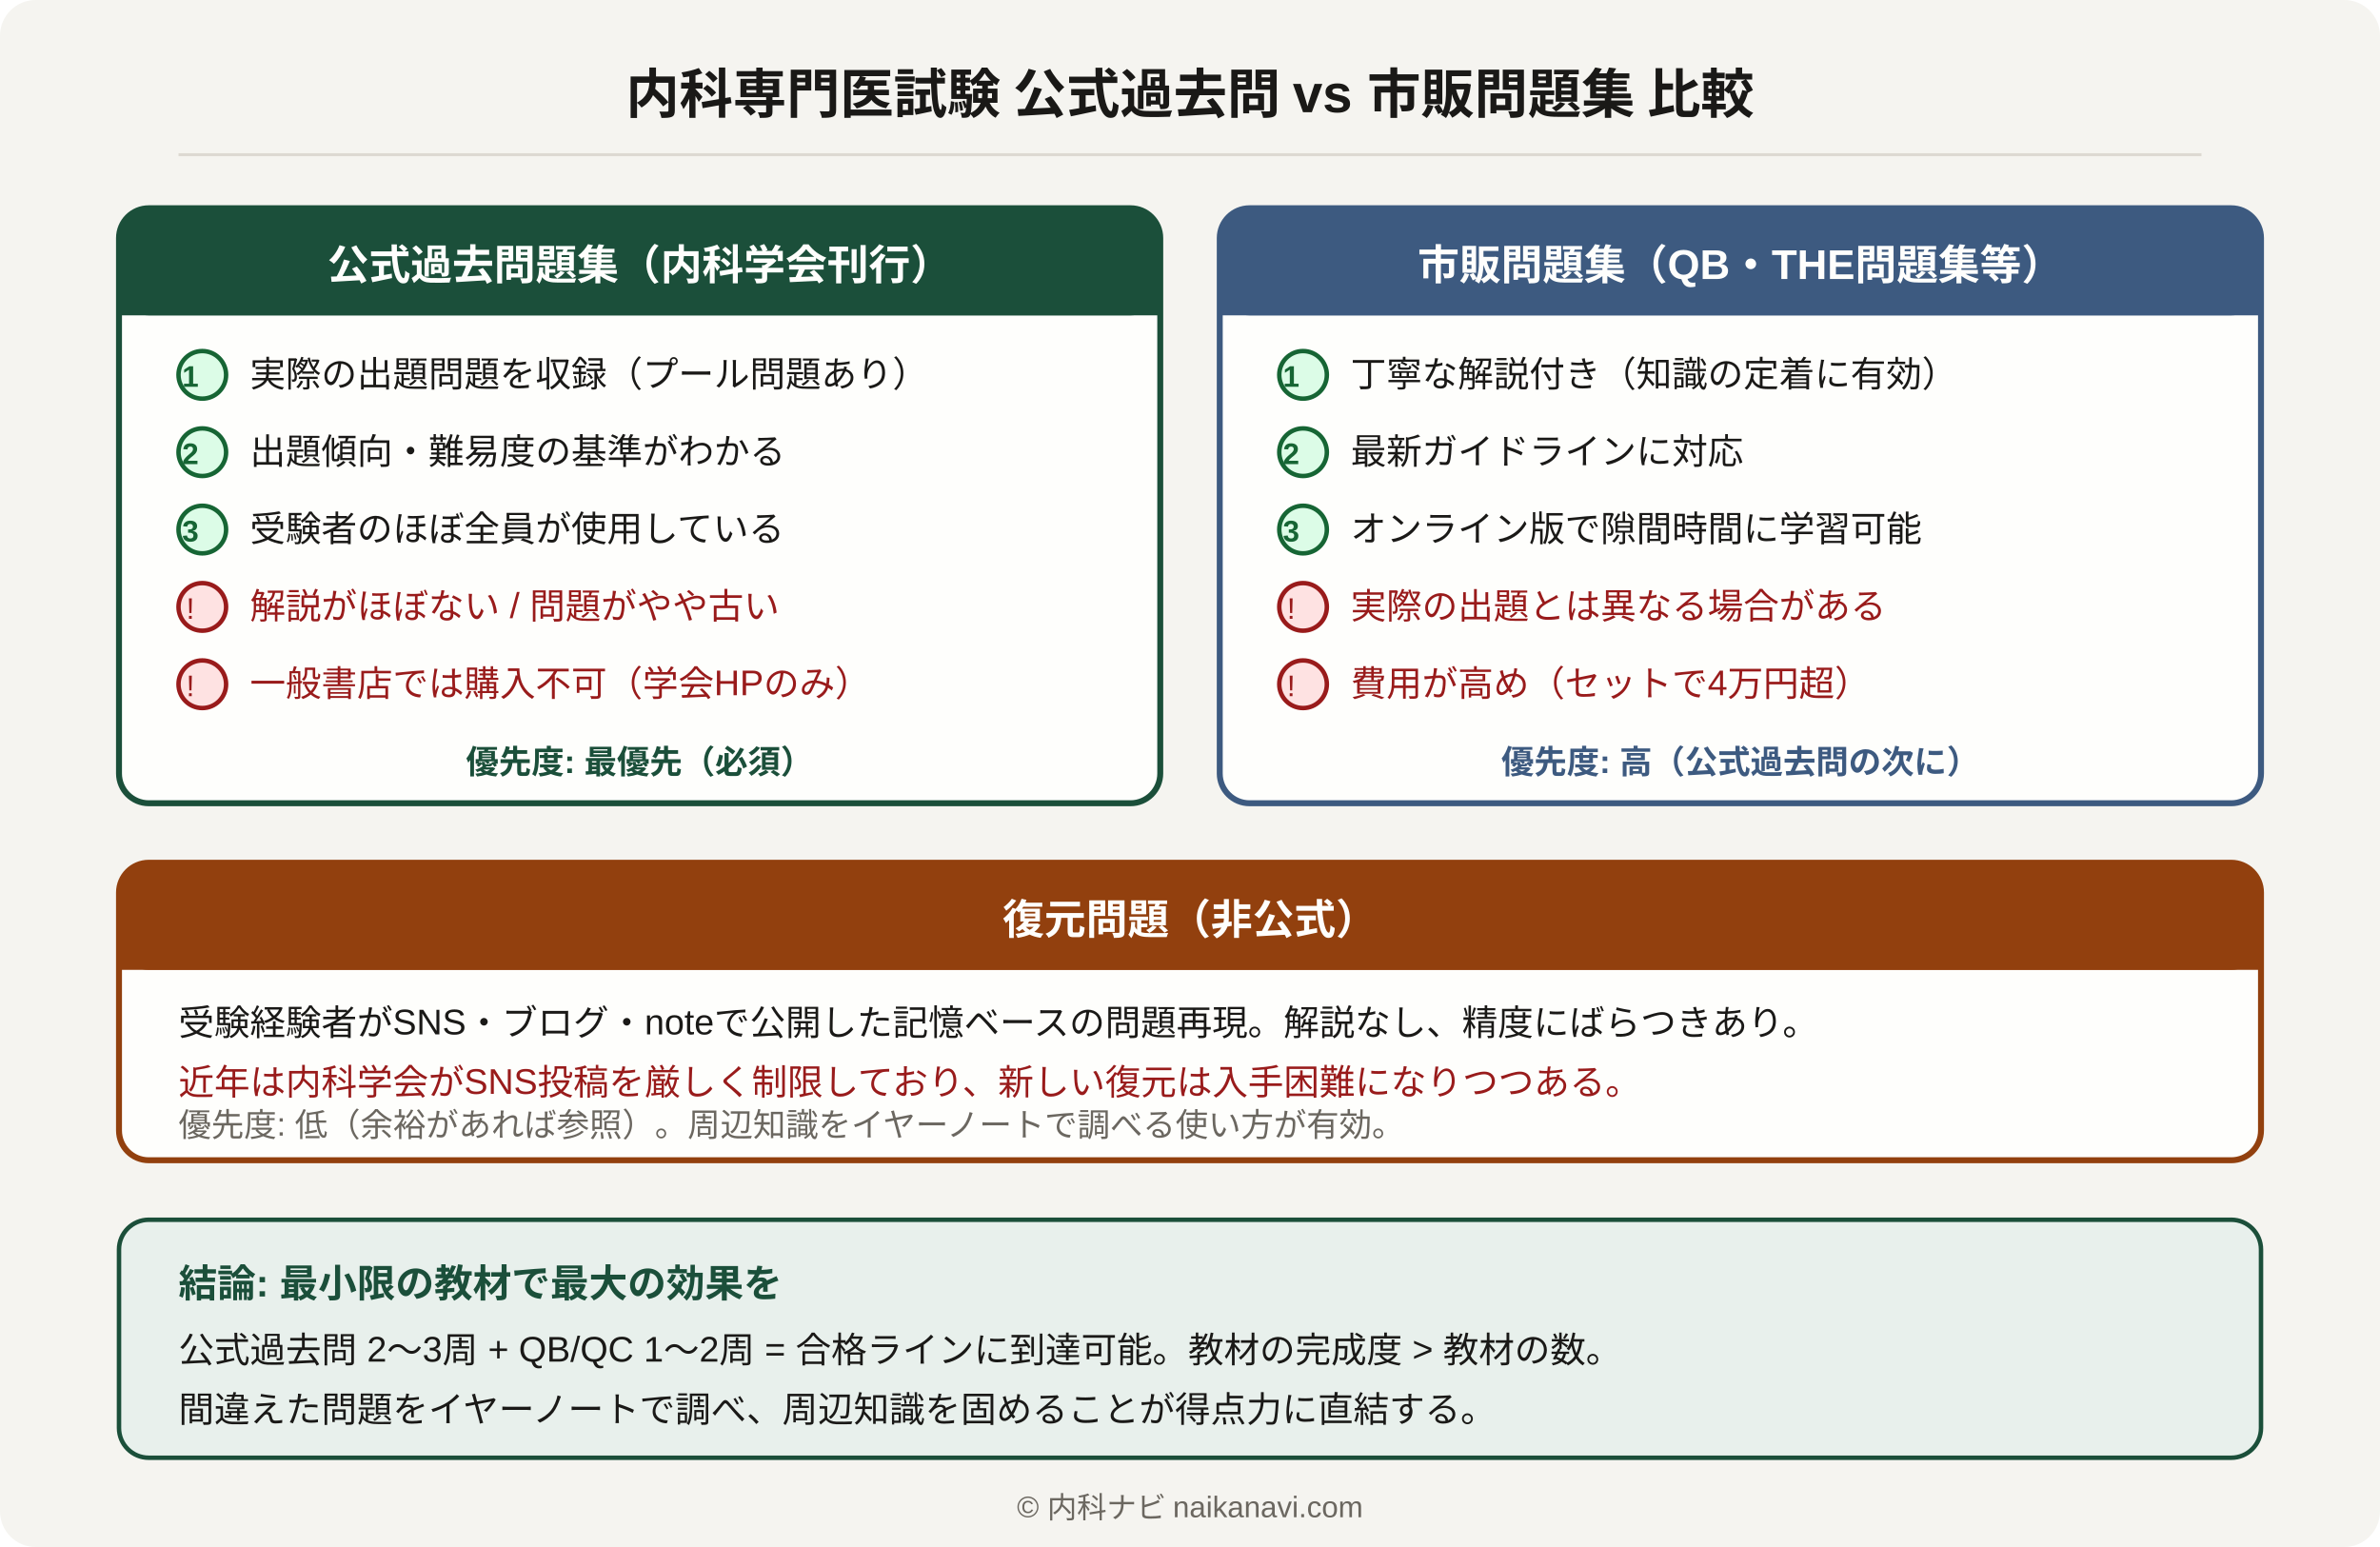
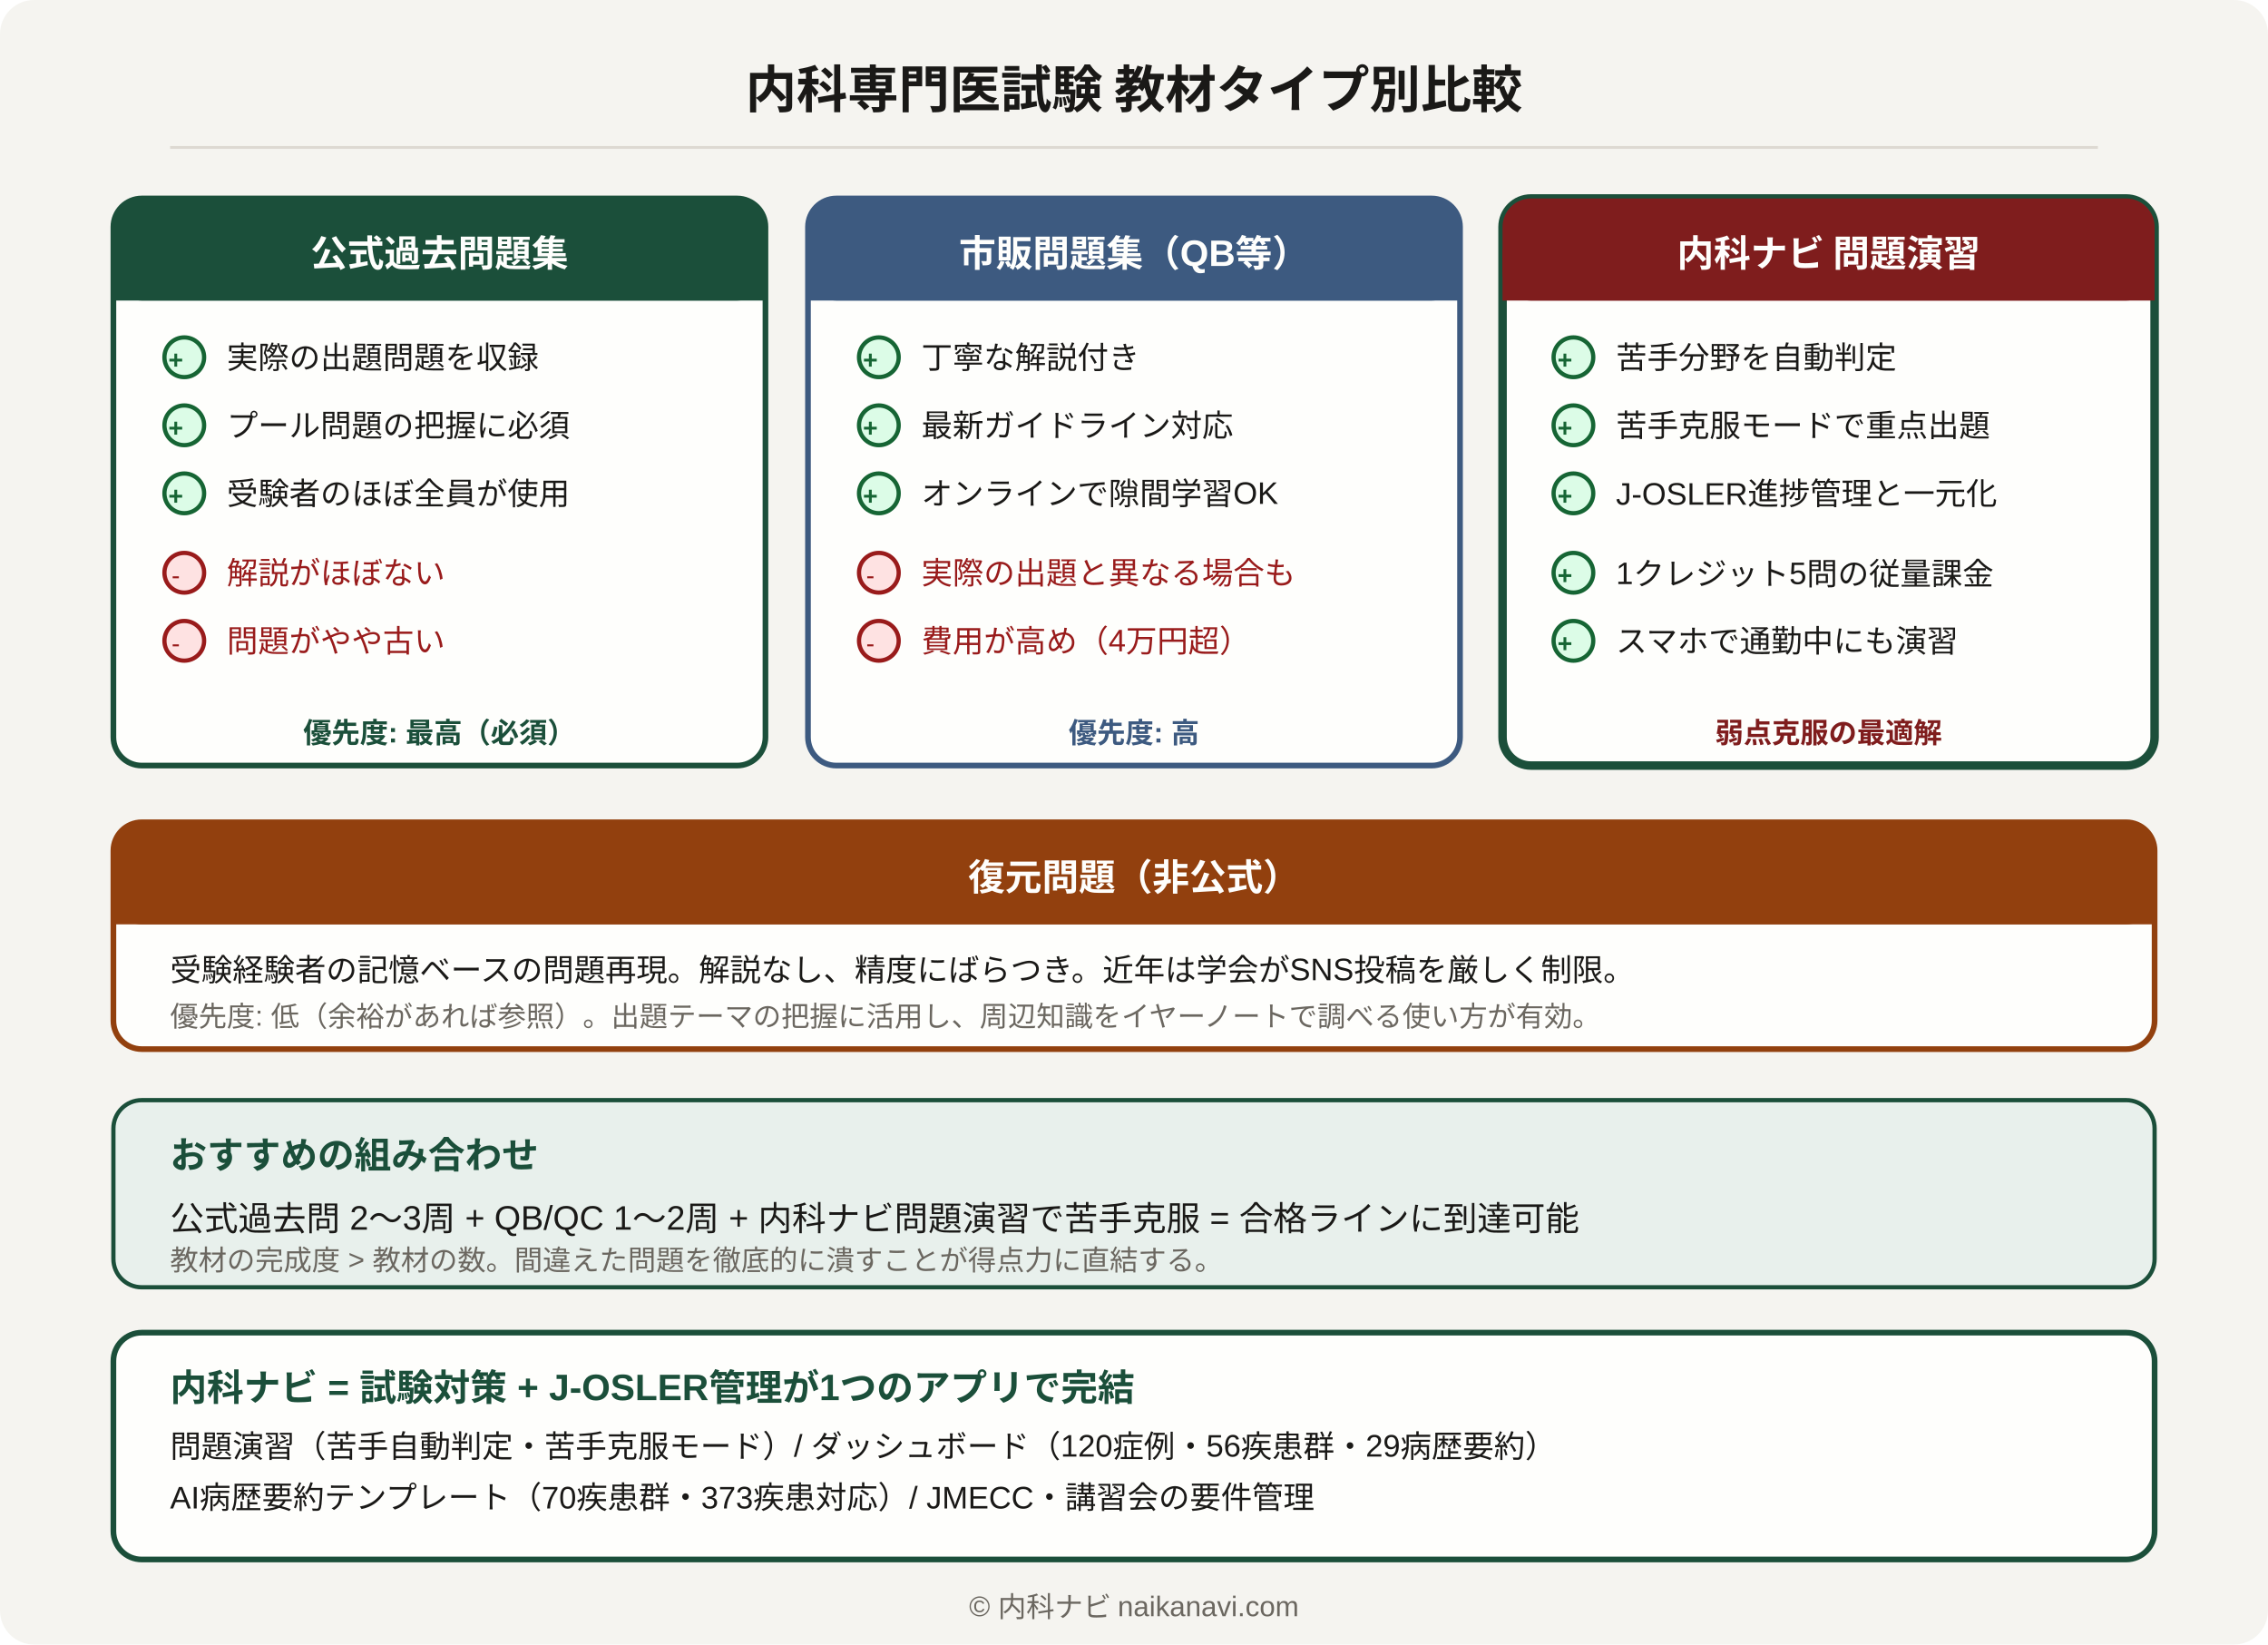
- <svg xmlns="http://www.w3.org/2000/svg" viewBox="0 0 800 520" font-family="'Helvetica Neue', Arial, sans-serif">
-   <rect width="800" height="520" fill="#F5F4F0" rx="12" />
-   <text x="400" y="38" text-anchor="middle" font-size="18" font-weight="bold" fill="#1A1917">内科専門医試験 公式過去問 vs 市販問題集 比較</text>
+ <svg xmlns="http://www.w3.org/2000/svg" viewBox="0 0 800 580" font-family="'Helvetica Neue', Arial, sans-serif">
+   <rect width="800" height="580" fill="#F5F4F0" rx="12" />
+   <text x="400" y="38" text-anchor="middle" font-size="18" font-weight="bold" fill="#1A1917">内科専門医試験 教材タイプ別比較</text>
  <line x1="60" y1="52" x2="740" y2="52" stroke="#DDD9D2" stroke-width="1" />
-   <rect x="40" y="70" width="350" height="200" rx="10" fill="#FEFEFC" stroke="#1B4F3A" stroke-width="2" />
-   <rect x="40" y="70" width="350" height="36" rx="10" fill="#1B4F3A" />
-   <rect x="40" y="88" width="350" height="18" fill="#1B4F3A" />
-   <text x="215" y="94" text-anchor="middle" font-size="14" font-weight="bold" fill="#FEFEFC">公式過去問題集（内科学会刊行）</text>
-   <circle cx="68" cy="126" r="8" fill="#DCFCE7" stroke="#166534" stroke-width="1.5" />
-   <text x="64" y="130" text-anchor="middle" font-size="10" fill="#166534" font-weight="bold">1</text>
-   <text x="84" y="130" font-size="12" fill="#1A1917">実際の出題問題を収録（プール問題あり）</text>
-   <circle cx="68" cy="152" r="8" fill="#DCFCE7" stroke="#166534" stroke-width="1.5" />
-   <text x="64" y="156" text-anchor="middle" font-size="10" fill="#166534" font-weight="bold">2</text>
-   <text x="84" y="156" font-size="12" fill="#1A1917">出題傾向・難易度の基準がわかる</text>
-   <circle cx="68" cy="178" r="8" fill="#DCFCE7" stroke="#166534" stroke-width="1.5" />
-   <text x="64" y="182" text-anchor="middle" font-size="10" fill="#166534" font-weight="bold">3</text>
-   <text x="84" y="182" font-size="12" fill="#1A1917">受験者のほぼ全員が使用している</text>
-   <circle cx="68" cy="204" r="8" fill="#FEE2E2" stroke="#991B1B" stroke-width="1.5" />
-   <text x="64" y="208" text-anchor="middle" font-size="10" fill="#991B1B">!</text>
-   <text x="84" y="208" font-size="12" fill="#991B1B">解説がほぼない / 問題がやや古い</text>
-   <circle cx="68" cy="230" r="8" fill="#FEE2E2" stroke="#991B1B" stroke-width="1.5" />
-   <text x="64" y="234" text-anchor="middle" font-size="10" fill="#991B1B">!</text>
-   <text x="84" y="234" font-size="12" fill="#991B1B">一般書店では購入不可（学会HPのみ）</text>
-   <text x="215" y="260" text-anchor="middle" font-size="11" fill="#1B4F3A" font-weight="bold">優先度: 最優先（必須）</text>
-   <rect x="410" y="70" width="350" height="200" rx="10" fill="#FEFEFC" stroke="#3D5A80" stroke-width="2" />
-   <rect x="410" y="70" width="350" height="36" rx="10" fill="#3D5A80" />
-   <rect x="410" y="88" width="350" height="18" fill="#3D5A80" />
-   <text x="585" y="94" text-anchor="middle" font-size="14" font-weight="bold" fill="#FEFEFC">市販問題集（QB・THE問題集等）</text>
-   <circle cx="438" cy="126" r="8" fill="#DCFCE7" stroke="#166534" stroke-width="1.5" />
-   <text x="434" y="130" text-anchor="middle" font-size="10" fill="#166534" font-weight="bold">1</text>
-   <text x="454" y="130" font-size="12" fill="#1A1917">丁寧な解説付き（知識の定着に有効）</text>
-   <circle cx="438" cy="152" r="8" fill="#DCFCE7" stroke="#166534" stroke-width="1.5" />
-   <text x="434" y="156" text-anchor="middle" font-size="10" fill="#166534" font-weight="bold">2</text>
-   <text x="454" y="156" font-size="12" fill="#1A1917">最新ガイドラインに対応</text>
-   <circle cx="438" cy="178" r="8" fill="#DCFCE7" stroke="#166534" stroke-width="1.5" />
-   <text x="434" y="182" text-anchor="middle" font-size="10" fill="#166534" font-weight="bold">3</text>
-   <text x="454" y="182" font-size="12" fill="#1A1917">オンライン版で隙間時間に学習可能</text>
-   <circle cx="438" cy="204" r="8" fill="#FEE2E2" stroke="#991B1B" stroke-width="1.5" />
-   <text x="434" y="208" text-anchor="middle" font-size="10" fill="#991B1B">!</text>
-   <text x="454" y="208" font-size="12" fill="#991B1B">実際の出題とは異なる場合がある</text>
-   <circle cx="438" cy="230" r="8" fill="#FEE2E2" stroke="#991B1B" stroke-width="1.5" />
-   <text x="434" y="234" text-anchor="middle" font-size="10" fill="#991B1B">!</text>
-   <text x="454" y="234" font-size="12" fill="#991B1B">費用が高め（セットで4万円超）</text>
-   <text x="585" y="260" text-anchor="middle" font-size="11" fill="#3D5A80" font-weight="bold">優先度: 高（公式過去問の次に）</text>
-   <rect x="40" y="290" width="720" height="100" rx="10" fill="#FEFEFC" stroke="#92400E" stroke-width="2" />
+   <rect x="40" y="70" width="230" height="200" rx="10" fill="#FEFEFC" stroke="#1B4F3A" stroke-width="2" />
+   <rect x="40" y="70" width="230" height="36" rx="10" fill="#1B4F3A" />
+   <rect x="40" y="88" width="230" height="18" fill="#1B4F3A" />
+   <text x="155" y="94" text-anchor="middle" font-size="13" font-weight="bold" fill="#FEFEFC">公式過去問題集</text>
+   <circle cx="65" cy="126" r="7" fill="#DCFCE7" stroke="#166534" stroke-width="1.5" />
+   <text x="62" y="130" text-anchor="middle" font-size="9" fill="#166534" font-weight="bold">+</text>
+   <text x="80" y="130" font-size="11" fill="#1A1917">実際の出題問題を収録</text>
+   <circle cx="65" cy="150" r="7" fill="#DCFCE7" stroke="#166534" stroke-width="1.5" />
+   <text x="62" y="154" text-anchor="middle" font-size="9" fill="#166534" font-weight="bold">+</text>
+   <text x="80" y="154" font-size="11" fill="#1A1917">プール問題の把握に必須</text>
+   <circle cx="65" cy="174" r="7" fill="#DCFCE7" stroke="#166534" stroke-width="1.5" />
+   <text x="62" y="178" text-anchor="middle" font-size="9" fill="#166534" font-weight="bold">+</text>
+   <text x="80" y="178" font-size="11" fill="#1A1917">受験者のほぼ全員が使用</text>
+   <circle cx="65" cy="202" r="7" fill="#FEE2E2" stroke="#991B1B" stroke-width="1.5" />
+   <text x="62" y="206" text-anchor="middle" font-size="9" fill="#991B1B">-</text>
+   <text x="80" y="206" font-size="11" fill="#991B1B">解説がほぼない</text>
+   <circle cx="65" cy="226" r="7" fill="#FEE2E2" stroke="#991B1B" stroke-width="1.5" />
+   <text x="62" y="230" text-anchor="middle" font-size="9" fill="#991B1B">-</text>
+   <text x="80" y="230" font-size="11" fill="#991B1B">問題がやや古い</text>
+   <text x="155" y="262" text-anchor="middle" font-size="10" fill="#1B4F3A" font-weight="bold">優先度: 最高（必須）</text>
+   <rect x="285" y="70" width="230" height="200" rx="10" fill="#FEFEFC" stroke="#3D5A80" stroke-width="2" />
+   <rect x="285" y="70" width="230" height="36" rx="10" fill="#3D5A80" />
+   <rect x="285" y="88" width="230" height="18" fill="#3D5A80" />
+   <text x="400" y="94" text-anchor="middle" font-size="13" font-weight="bold" fill="#FEFEFC">市販問題集（QB等）</text>
+   <circle cx="310" cy="126" r="7" fill="#DCFCE7" stroke="#166534" stroke-width="1.5" />
+   <text x="307" y="130" text-anchor="middle" font-size="9" fill="#166534" font-weight="bold">+</text>
+   <text x="325" y="130" font-size="11" fill="#1A1917">丁寧な解説付き</text>
+   <circle cx="310" cy="150" r="7" fill="#DCFCE7" stroke="#166534" stroke-width="1.5" />
+   <text x="307" y="154" text-anchor="middle" font-size="9" fill="#166534" font-weight="bold">+</text>
+   <text x="325" y="154" font-size="11" fill="#1A1917">最新ガイドライン対応</text>
+   <circle cx="310" cy="174" r="7" fill="#DCFCE7" stroke="#166534" stroke-width="1.5" />
+   <text x="307" y="178" text-anchor="middle" font-size="9" fill="#166534" font-weight="bold">+</text>
+   <text x="325" y="178" font-size="11" fill="#1A1917">オンラインで隙間学習OK</text>
+   <circle cx="310" cy="202" r="7" fill="#FEE2E2" stroke="#991B1B" stroke-width="1.5" />
+   <text x="307" y="206" text-anchor="middle" font-size="9" fill="#991B1B">-</text>
+   <text x="325" y="206" font-size="11" fill="#991B1B">実際の出題と異なる場合も</text>
+   <circle cx="310" cy="226" r="7" fill="#FEE2E2" stroke="#991B1B" stroke-width="1.5" />
+   <text x="307" y="230" text-anchor="middle" font-size="9" fill="#991B1B">-</text>
+   <text x="325" y="230" font-size="11" fill="#991B1B">費用が高め（4万円超）</text>
+   <text x="400" y="262" text-anchor="middle" font-size="10" fill="#3D5A80" font-weight="bold">優先度: 高</text>
+   <rect x="530" y="70" width="230" height="200" rx="10" fill="#FEFEFC" stroke="#1B4F3A" stroke-width="3" />
+   <rect x="530" y="70" width="230" height="36" rx="10" fill="#7F1D1D" />
+   <rect x="530" y="88" width="230" height="18" fill="#7F1D1D" />
+   <text x="645" y="94" text-anchor="middle" font-size="13" font-weight="bold" fill="#FEFEFC">内科ナビ 問題演習</text>
+   <circle cx="555" cy="126" r="7" fill="#DCFCE7" stroke="#166534" stroke-width="1.5" />
+   <text x="552" y="130" text-anchor="middle" font-size="9" fill="#166534" font-weight="bold">+</text>
+   <text x="570" y="130" font-size="11" fill="#1A1917">苦手分野を自動判定</text>
+   <circle cx="555" cy="150" r="7" fill="#DCFCE7" stroke="#166534" stroke-width="1.5" />
+   <text x="552" y="154" text-anchor="middle" font-size="9" fill="#166534" font-weight="bold">+</text>
+   <text x="570" y="154" font-size="11" fill="#1A1917">苦手克服モードで重点出題</text>
+   <circle cx="555" cy="174" r="7" fill="#DCFCE7" stroke="#166534" stroke-width="1.5" />
+   <text x="552" y="178" text-anchor="middle" font-size="9" fill="#166534" font-weight="bold">+</text>
+   <text x="570" y="178" font-size="11" fill="#1A1917">J-OSLER進捗管理と一元化</text>
+   <circle cx="555" cy="202" r="7" fill="#DCFCE7" stroke="#166534" stroke-width="1.5" />
+   <text x="552" y="206" text-anchor="middle" font-size="9" fill="#166534" font-weight="bold">+</text>
+   <text x="570" y="206" font-size="11" fill="#1A1917">1クレジット5問の従量課金</text>
+   <circle cx="555" cy="226" r="7" fill="#DCFCE7" stroke="#166534" stroke-width="1.5" />
+   <text x="552" y="230" text-anchor="middle" font-size="9" fill="#166534" font-weight="bold">+</text>
+   <text x="570" y="230" font-size="11" fill="#1A1917">スマホで通勤中にも演習</text>
+   <text x="645" y="262" text-anchor="middle" font-size="10" fill="#7F1D1D" font-weight="bold">弱点克服の最適解</text>
+   <rect x="40" y="290" width="720" height="80" rx="10" fill="#FEFEFC" stroke="#92400E" stroke-width="2" />
  <rect x="40" y="290" width="720" height="36" rx="10" fill="#92400E" />
  <rect x="40" y="308" width="720" height="18" fill="#92400E" />
-   <text x="400" y="314" text-anchor="middle" font-size="14" font-weight="bold" fill="#FEFEFC">復元問題（非公式）</text>
-   <text x="60" y="348" font-size="12" fill="#1A1917">受験経験者がSNS・ブログ・noteで公開した記憶ベースの問題再現。解説なし、精度にばらつきあり。</text>
-   <text x="60" y="368" font-size="12" fill="#991B1B">近年は内科学会がSNS投稿を厳しく制限しており、新しい復元は入手困難になりつつある。</text>
-   <text x="60" y="382" font-size="11" fill="#6B6760">優先度: 低（余裕があれば参照）。周辺知識をイヤーノートで調べる使い方が有効。</text>
-   <rect x="40" y="410" width="720" height="80" rx="10" fill="#E8F0EC" stroke="#1B4F3A" stroke-width="1.5" />
-   <text x="60" y="436" font-size="13" font-weight="bold" fill="#1B4F3A">結論: 最小限の教材で最大の効果を</text>
-   <text x="60" y="458" font-size="12" fill="#1A1917">公式過去問 2〜3周 + QB/QC 1〜2周 = 合格ラインに到達可能。教材の完成度 &gt; 教材の数。</text>
-   <text x="60" y="478" font-size="12" fill="#1A1917">間違えた問題をイヤーノートで調べ、周辺知識を固めることが得点力に直結する。</text>
-   <text x="400" y="510" text-anchor="middle" font-size="10" fill="#6B6760">© 内科ナビ naikanavi.com</text>
+   <text x="400" y="314" text-anchor="middle" font-size="13" font-weight="bold" fill="#FEFEFC">復元問題（非公式）</text>
+   <text x="60" y="346" font-size="11" fill="#1A1917">受験経験者の記憶ベースの問題再現。解説なし、精度にばらつき。近年は学会がSNS投稿を厳しく制限。</text>
+   <text x="60" y="362" font-size="10" fill="#6B6760">優先度: 低（余裕があれば参照）。出題テーマの把握に活用し、周辺知識をイヤーノートで調べる使い方が有効。</text>
+   <rect x="40" y="388" width="720" height="66" rx="10" fill="#E8F0EC" stroke="#1B4F3A" stroke-width="1.5" />
+   <text x="60" y="412" font-size="13" font-weight="bold" fill="#1B4F3A">おすすめの組み合わせ</text>
+   <text x="60" y="434" font-size="12" fill="#1A1917">公式過去問 2〜3周 + QB/QC 1〜2周 + 内科ナビ問題演習で苦手克服 = 合格ラインに到達可能</text>
+   <text x="60" y="448" font-size="10" fill="#6B6760">教材の完成度 &gt; 教材の数。間違えた問題を徹底的に潰すことが得点力に直結する。</text>
+   <rect x="40" y="470" width="720" height="80" rx="10" fill="#FEFEFC" stroke="#1B4F3A" stroke-width="2" />
+   <text x="60" y="494" font-size="13" font-weight="bold" fill="#1B4F3A">内科ナビ = 試験対策 + J-OSLER管理が1つのアプリで完結</text>
+   <text x="60" y="514" font-size="11" fill="#1A1917">問題演習（苦手自動判定・苦手克服モード）/ ダッシュボード（120症例・56疾患群・29病歴要約）</text>
+   <text x="60" y="532" font-size="11" fill="#1A1917">AI病歴要約テンプレート（70疾患群・373疾患対応）/ JMECC・講習会の要件管理</text>
+   <text x="400" y="570" text-anchor="middle" font-size="10" fill="#6B6760">© 内科ナビ naikanavi.com</text>
</svg>
